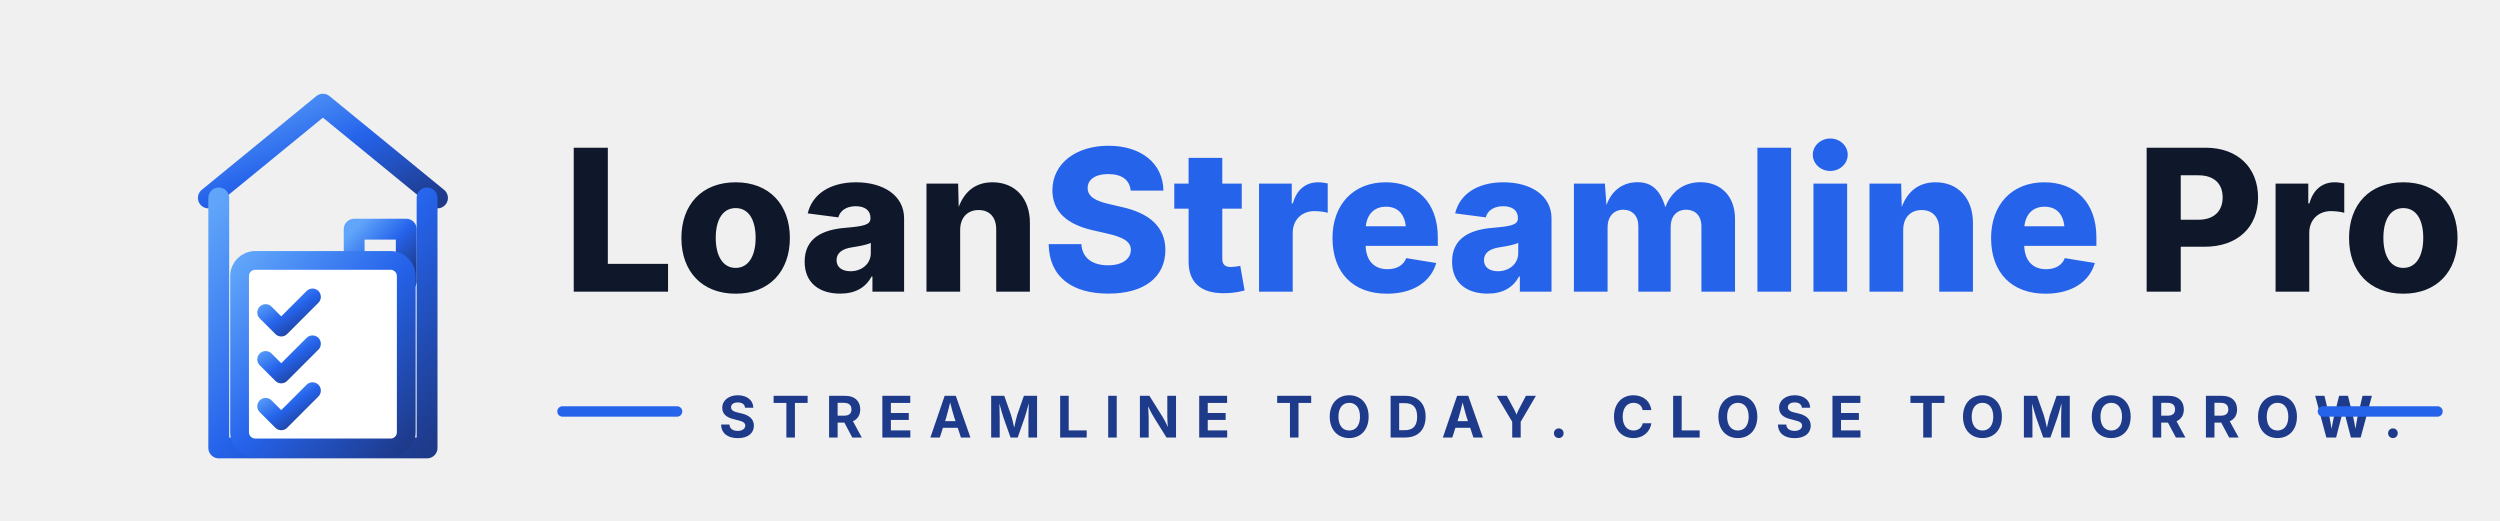
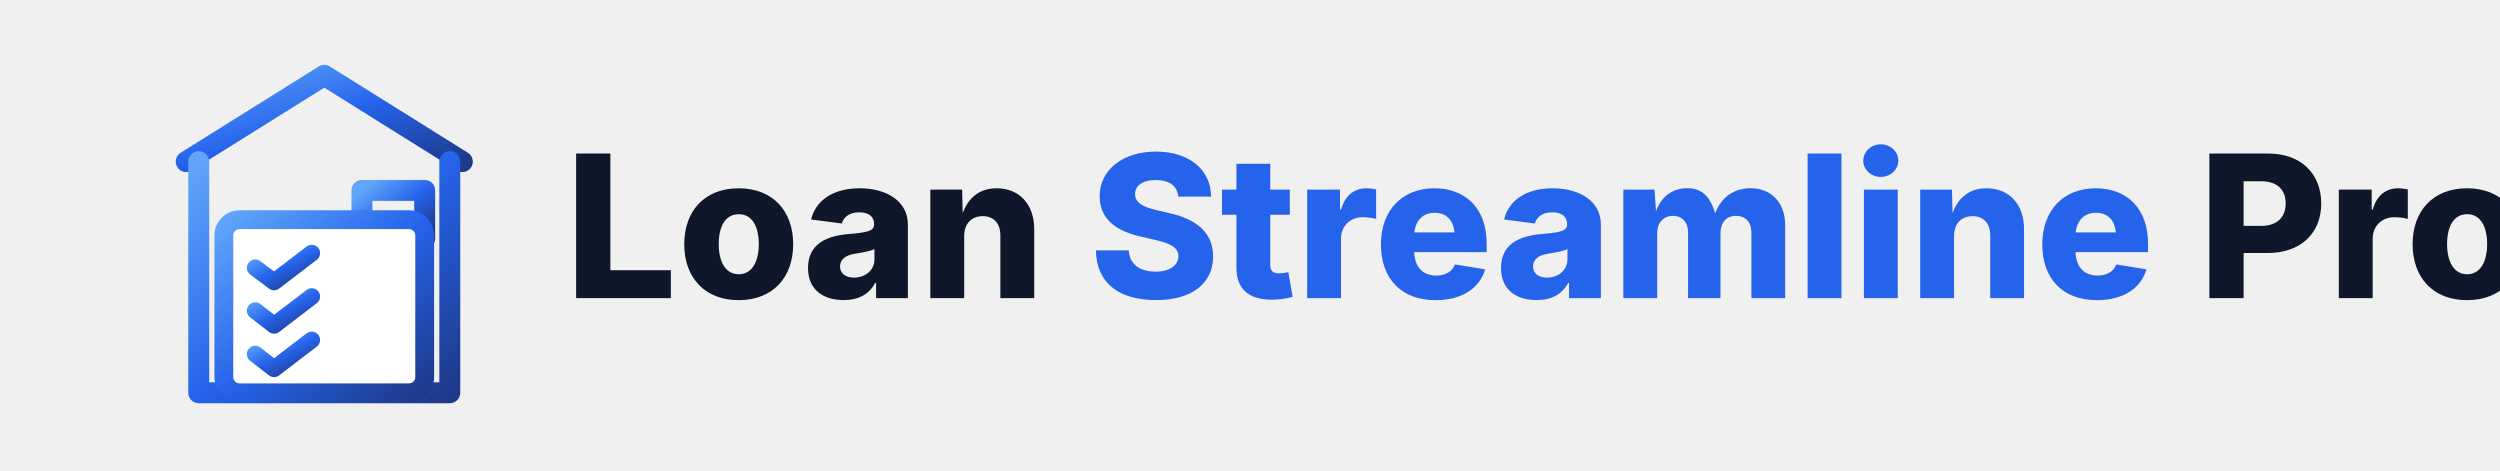
- <svg xmlns="http://www.w3.org/2000/svg" viewBox="0 0 480 100" aria-label="Loan Streamline Pro">
+ <svg xmlns="http://www.w3.org/2000/svg" viewBox="0 9 478 90" aria-label="Loan Streamline Pro">
  <defs>
    <linearGradient id="logoBrand" x1="0" y1="0" x2="1" y2="1">
      <stop offset="0" stop-color="#60a5fa" />
      <stop offset="0.5" stop-color="#2563eb" />
      <stop offset="1" stop-color="#1e3a8a" />
    </linearGradient>
  </defs>
  <g transform="translate(0,2)">
    <g stroke="url(#logoBrand)" stroke-width="4" stroke-linecap="round">
      <line x1="14" y1="40" x2="32" y2="40" opacity="0.95" />
      <line x1="8" y1="49" x2="36" y2="49" opacity="0.9" />
      <line x1="2" y1="58" x2="40" y2="58" opacity="0.85" />
      <line x1="10" y1="67" x2="32" y2="67" opacity="0.8" />
      <line x1="18" y1="76" x2="30" y2="76" opacity="0.7" />
    </g>
    <g fill="none" stroke="url(#logoBrand)" stroke-width="4" stroke-linejoin="round" stroke-linecap="round">
-       <path d="M40 36 L62 18 L84 36" />
-       <path d="M78 18 L78 28" />
-       <path d="M42 36 L42 84 L82 84 L82 36" />
-       <rect x="68" y="42" width="10" height="10" />
-       <line x1="73" y1="42" x2="73" y2="52" />
-       <line x1="68" y1="47" x2="78" y2="47" />
+       <path d="M35.6 37.9 L62 21.4 L88.4 37.9" />
+       <path d="M81.2 21.4 L81.2 30.6" />
+       <path d="M38 37.9 L38 82.1 L86 82.1 L86 37.9" />
+       <rect x="69.2" y="43.4" width="12" height="9.2" />
+       <line x1="75.2" y1="43.4" x2="75.2" y2="52.6" />
+       <line x1="69.2" y1="48" x2="81.2" y2="48" />
    </g>
    <g>
-       <rect x="46" y="48" width="32" height="36" rx="3" fill="#ffffff" stroke="url(#logoBrand)" stroke-width="3.6" />
+       <rect x="42.8" y="49" width="38.4" height="33.1" rx="3" fill="#ffffff" stroke="url(#logoBrand)" stroke-width="3.6" />
      <g stroke="url(#logoBrand)" stroke-width="3.2" stroke-linecap="round" stroke-linejoin="round" fill="none">
-         <path d="M51 58 L54 61 L60 55" />
-         <line x1="63" y1="58" x2="73" y2="58" />
-         <path d="M51 67 L54 70 L60 64" />
-         <line x1="63" y1="67" x2="73" y2="67" />
-         <path d="M51 76 L54 79 L60 73" />
-         <line x1="63" y1="76" x2="73" y2="76" />
+         <path d="M48.8 58.2 L52.4 60.9 L59.6 55.4" />
+         <line x1="63.2" y1="58.2" x2="75.2" y2="58.2" />
+         <path d="M48.8 66.4 L52.4 69.2 L59.6 63.7" />
+         <line x1="63.2" y1="66.4" x2="75.2" y2="66.4" />
+         <path d="M48.8 74.7 L52.4 77.5 L59.6 72" />
+         <line x1="63.2" y1="74.7" x2="75.2" y2="74.7" />
      </g>
    </g>
  </g>
  <g font-family="Inter, 'Helvetica Neue', Arial, sans-serif">
-     <text x="108" y="56" font-size="38" font-weight="800" fill="#0f172a">Loan</text>
-     <text x="200" y="56" font-size="38" font-weight="800" fill="#2563eb">Streamline</text>
-     <text x="410" y="56" font-size="38" font-weight="800" fill="#0f172a">Pro</text>
-     <g transform="translate(108,76)">
-       <line x1="0" y1="3" x2="22" y2="3" stroke="#2563eb" stroke-width="2" stroke-linecap="round" />
-       <text x="30" y="8" font-size="11" font-weight="700" fill="#1e3a8a" letter-spacing="3">STREAMLINE TODAY. CLOSE TOMORROW.</text>
-       <line x1="338" y1="3" x2="360" y2="3" stroke="#2563eb" stroke-width="2" stroke-linecap="round" />
-     </g>
+     <text x="108" y="66" font-size="38" font-weight="800" textLength="362" lengthAdjust="spacing">
+       <tspan fill="#0f172a">Loan</tspan>
+       <tspan fill="#2563eb">Streamline</tspan>
+       <tspan fill="#0f172a">Pro</tspan>
+     </text>
  </g>
</svg>
